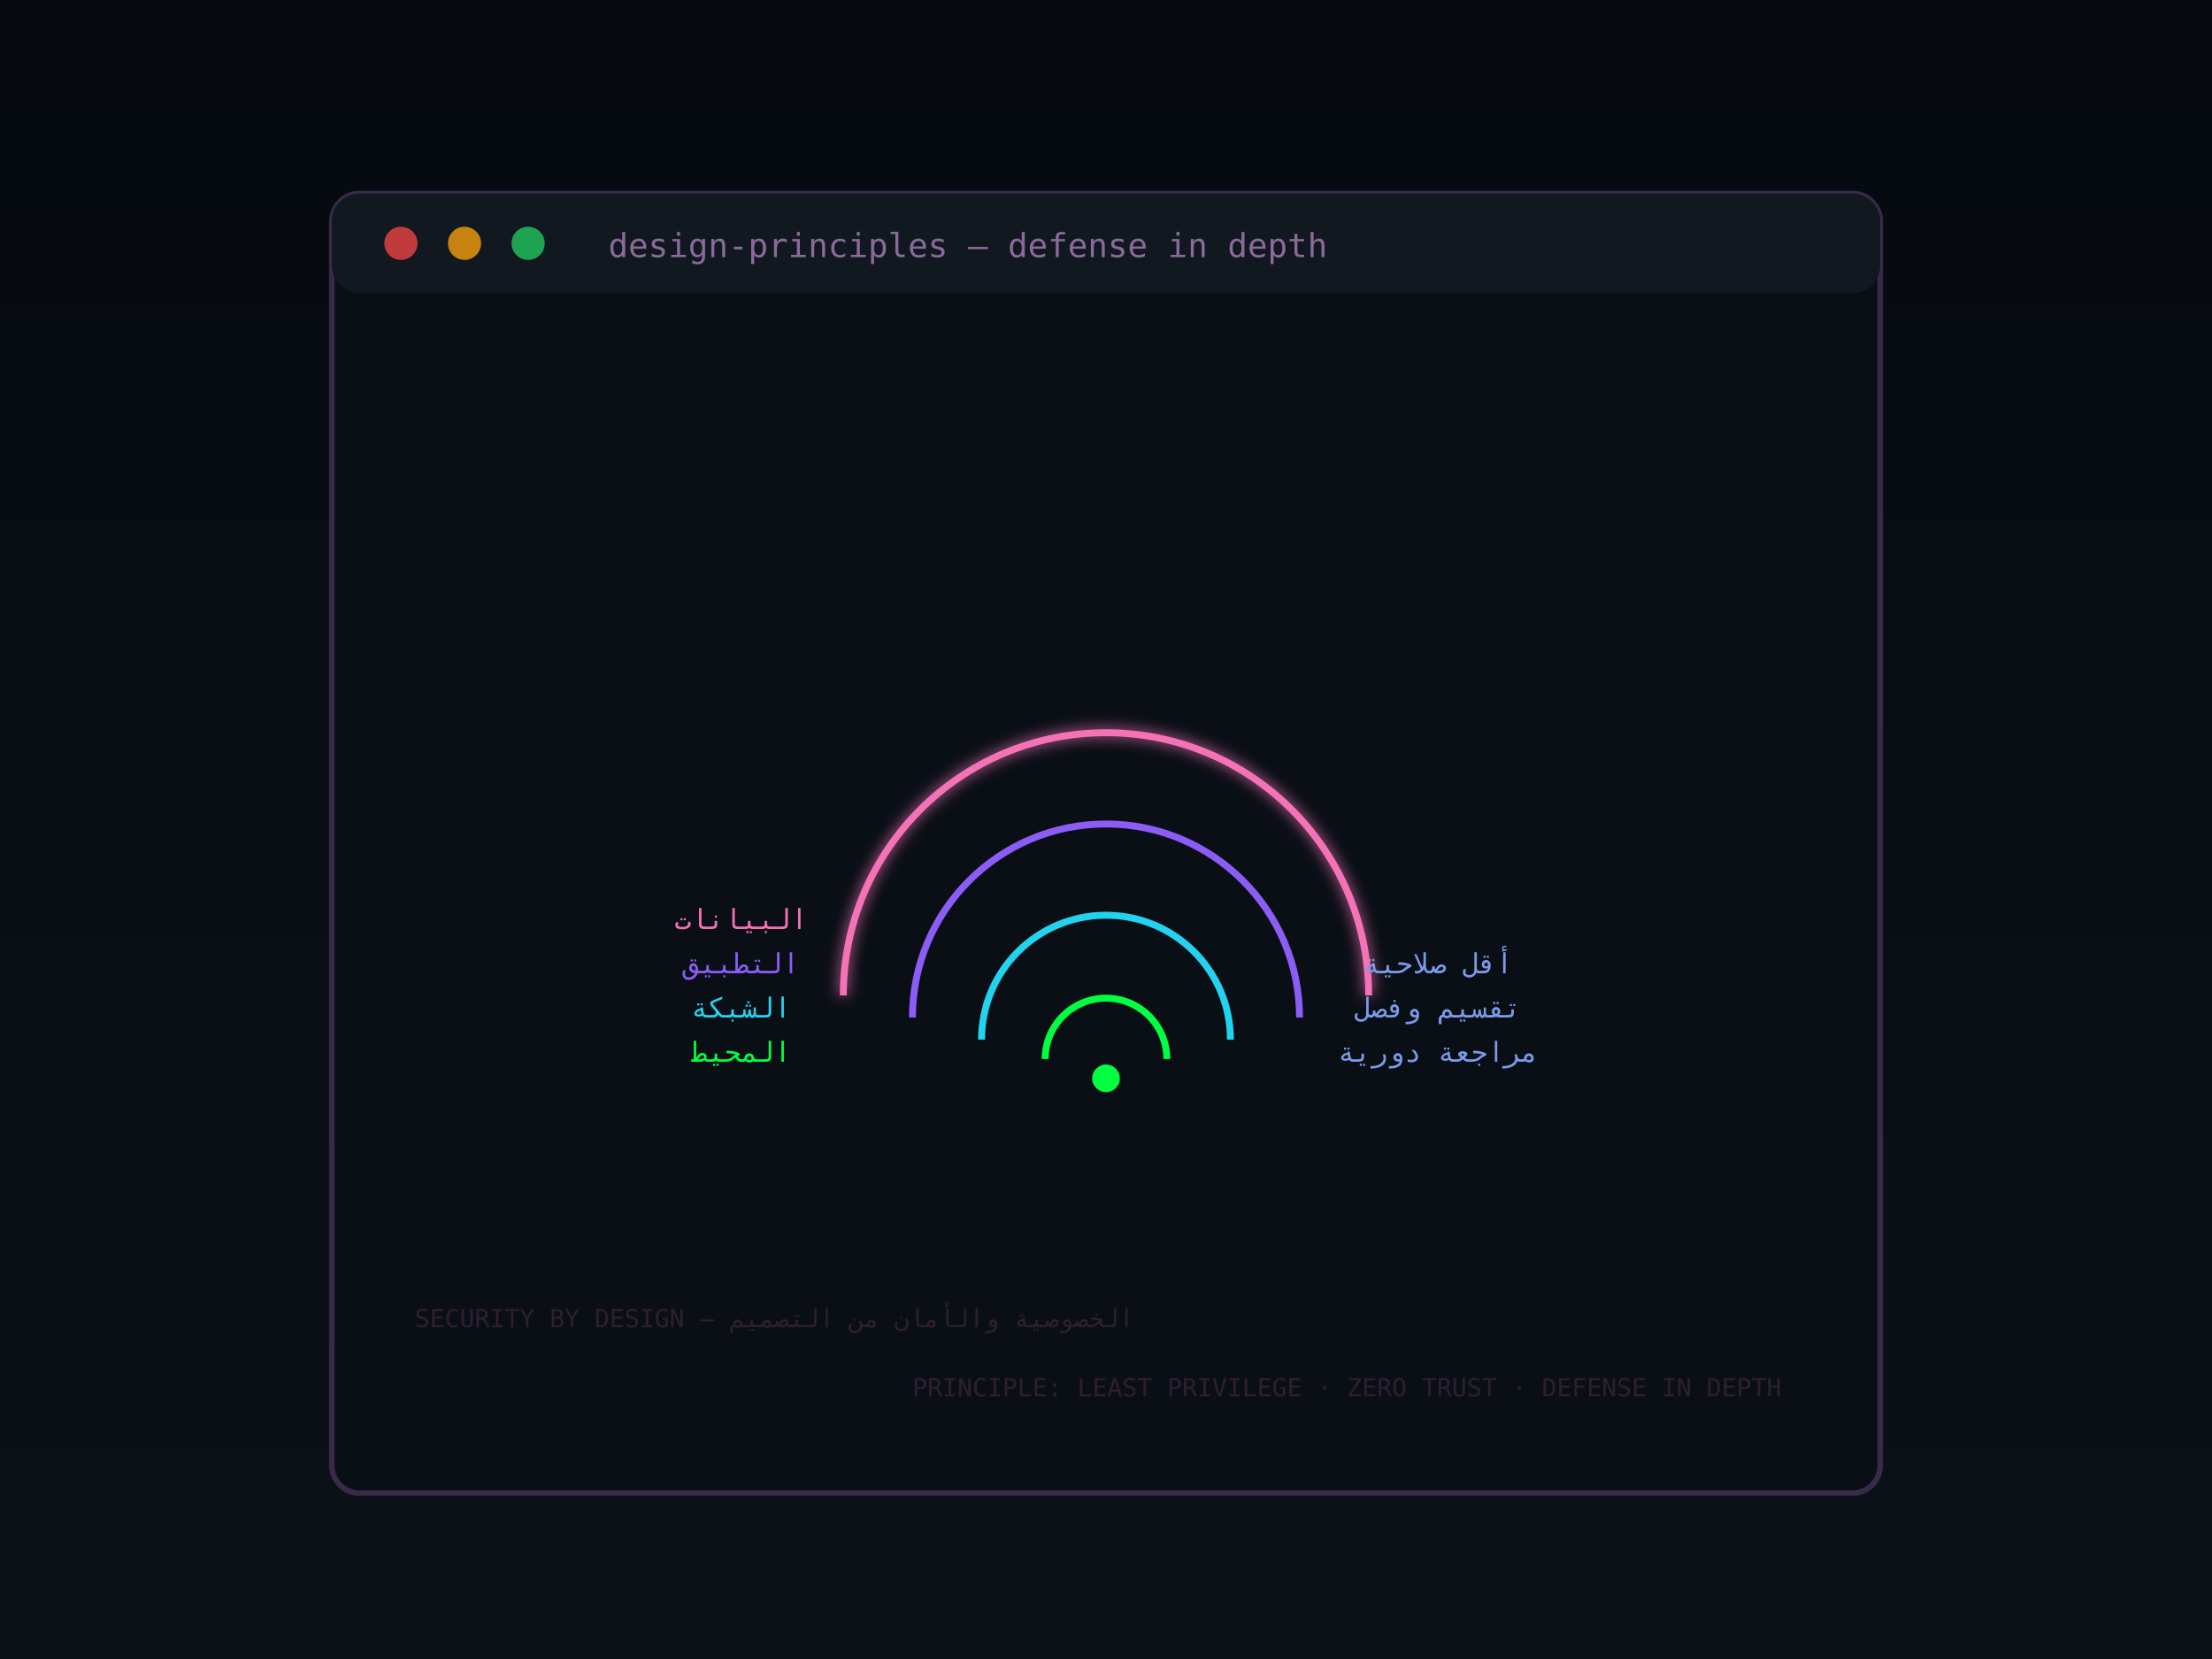
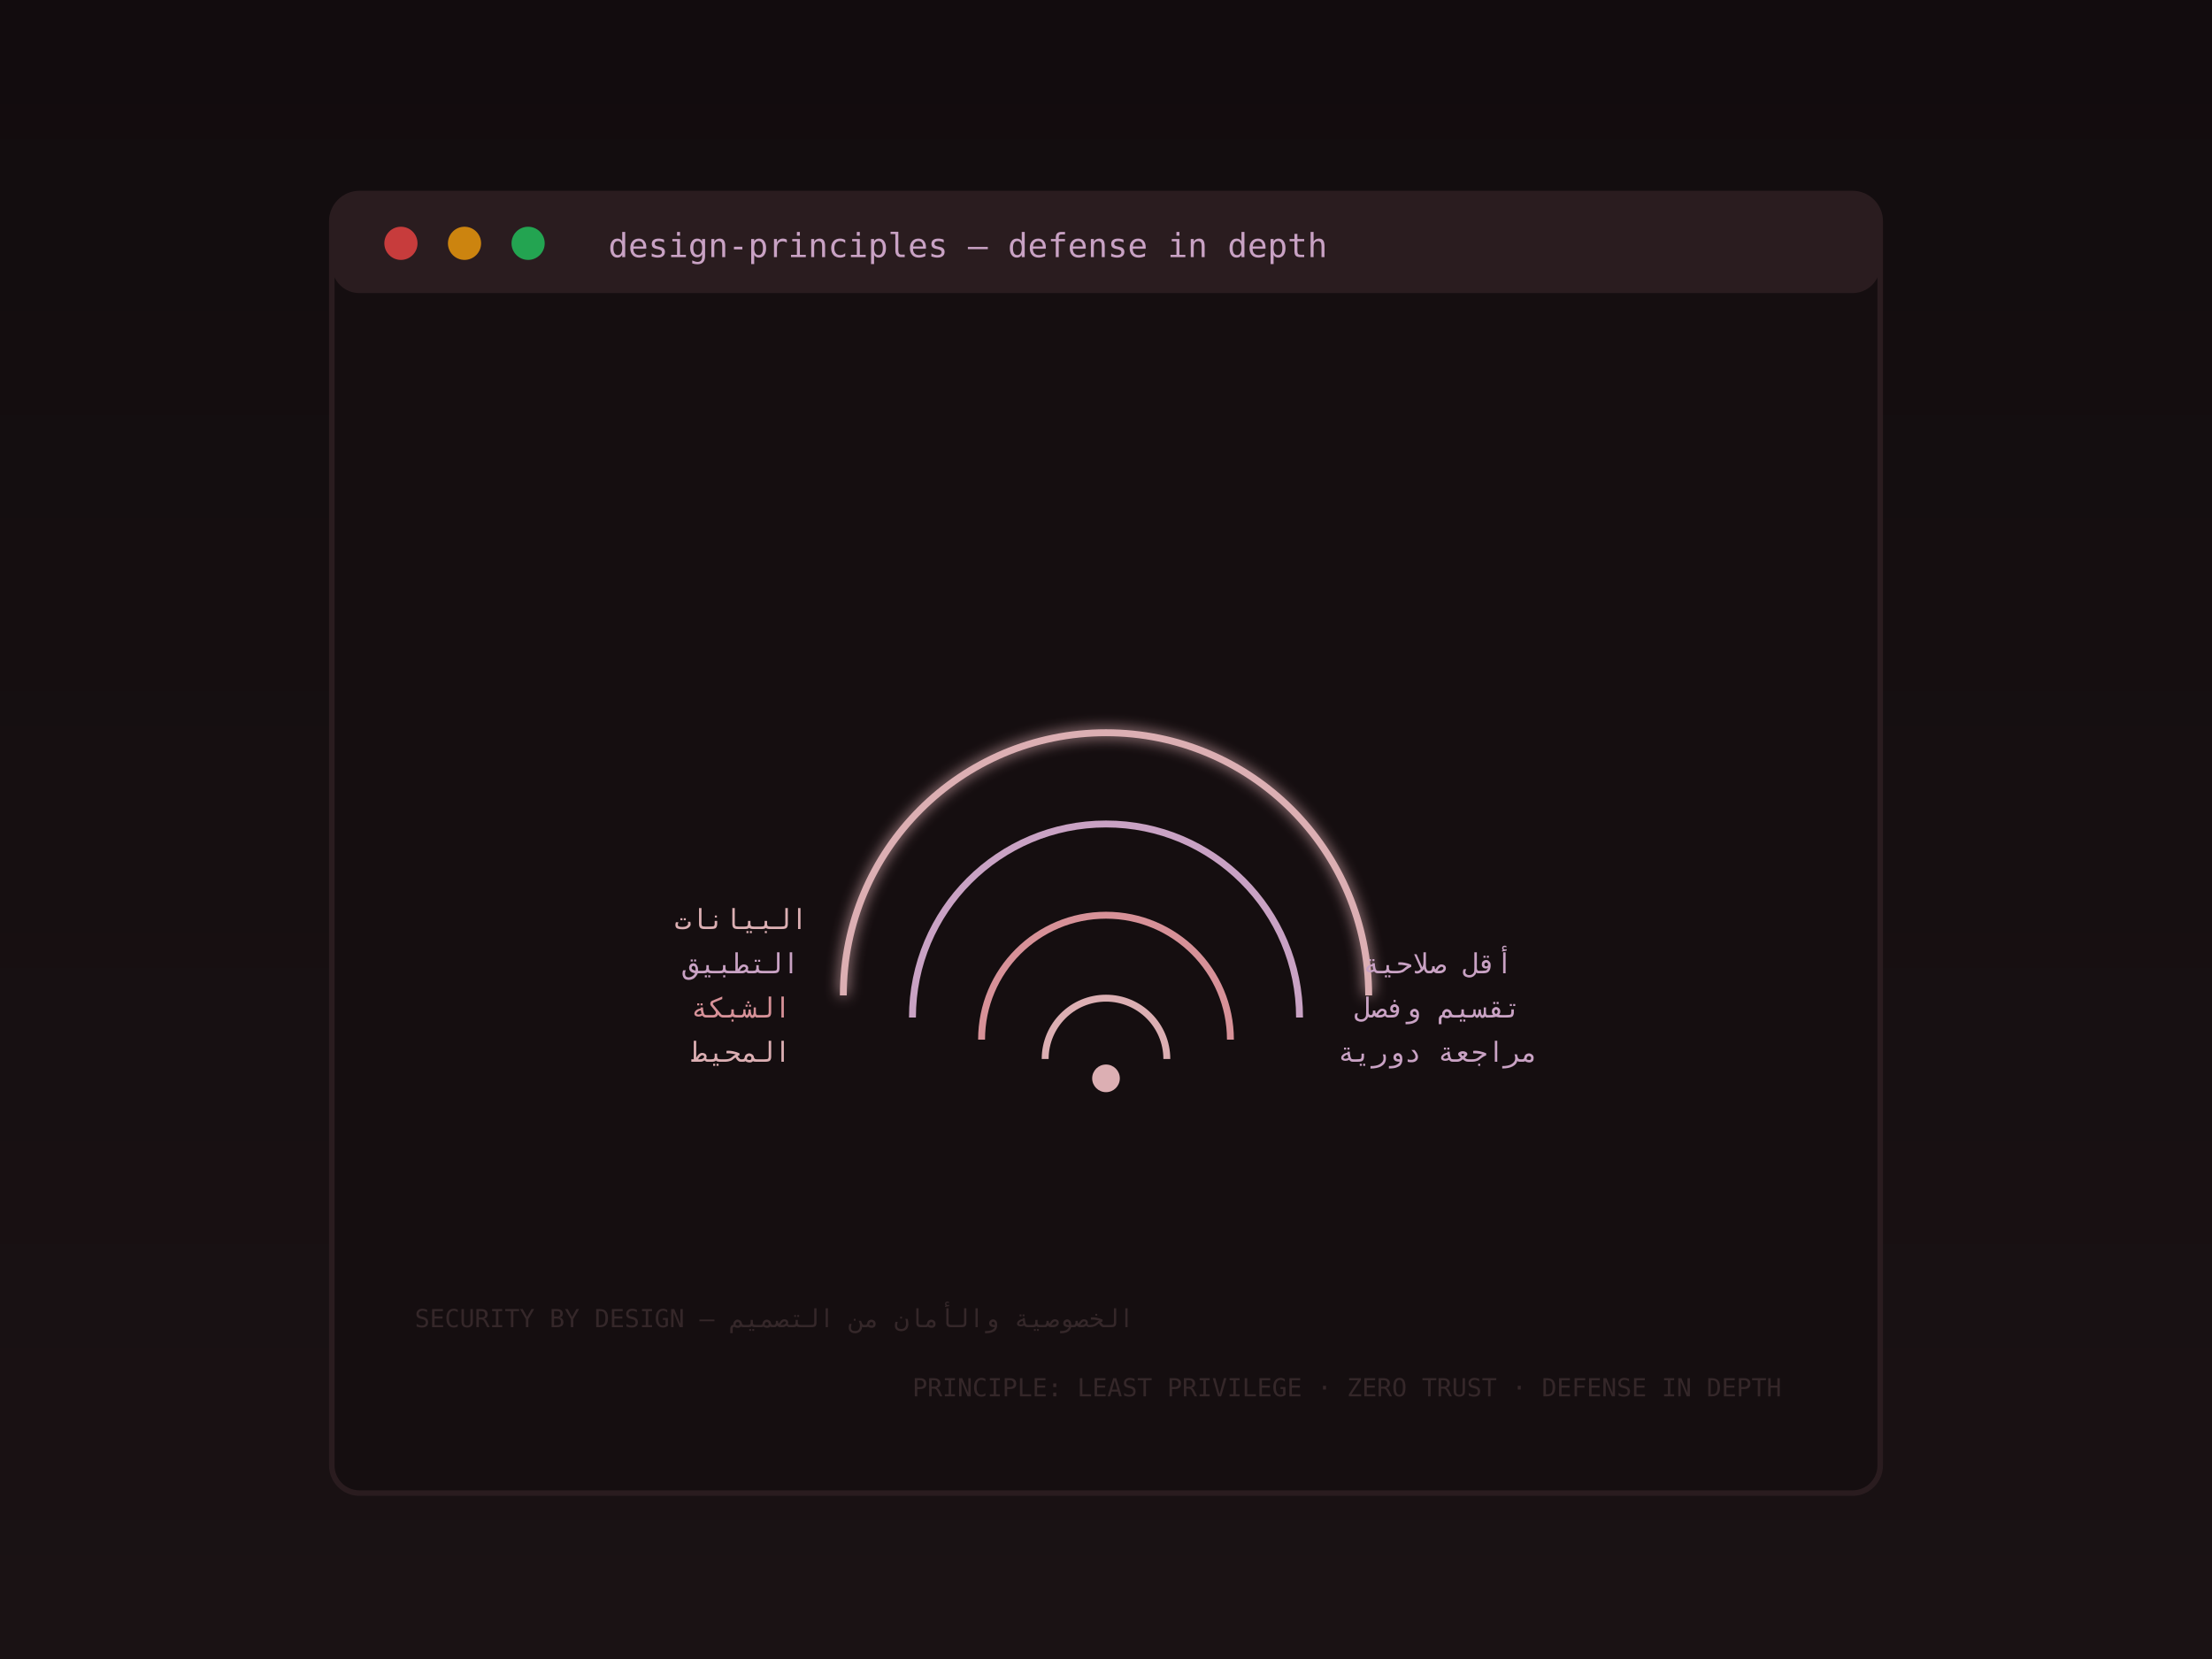
<svg xmlns="http://www.w3.org/2000/svg" viewBox="0 0 800 600">
  <defs>
    <linearGradient id="bgDES" x1="0" y1="0" x2="0" y2="1">
-       <stop offset="0" stop-color="#060a10" />
-       <stop offset="1" stop-color="#0a1218" />
+       <stop offset="0" stop-color="#120c0e" />
+       <stop offset="1" stop-color="#1a1214" />
    </linearGradient>
    <filter id="gD1">
      <feGaussianBlur stdDeviation="2.5" result="b" />
      <feMerge>
        <feMergeNode in="b" />
        <feMergeNode in="SourceGraphic" />
      </feMerge>
    </filter>
  </defs>
  <rect width="800" height="600" fill="url(#bgDES)" />
-   <rect x="120" y="70" width="560" height="470" rx="10" fill="#0a0f16" stroke="#3a2a4a" stroke-width="2" />
-   <rect x="120" y="70" width="560" height="36" rx="10" fill="#111820" />
+   <rect x="120" y="70" width="560" height="470" rx="10" fill="#150e10" stroke="#2a1c1f" stroke-width="2" />
+   <rect x="120" y="70" width="560" height="36" rx="10" fill="#2a1c1f" />
  <circle cx="145" cy="88" r="6" fill="#ef4444" opacity="0.8" />
  <circle cx="168" cy="88" r="6" fill="#f59e0b" opacity="0.8" />
  <circle cx="191" cy="88" r="6" fill="#22c55e" opacity="0.8" />
-   <text x="220" y="93" font-family="monospace" font-size="12" fill="#8a6a9a">design-principles — defense in depth</text>
-   <path d="M400 390 m-95-30 a95 95 0 1 1 190 0" fill="none" stroke="#f472b6" stroke-width="2.5" filter="url(#gD1)" />
-   <path d="M400 390 m-70-22 a70 70 0 1 1 140 0" fill="none" stroke="#8b5cf6" stroke-width="2.5" />
-   <path d="M400 390 m-45-14 a45 45 0 1 1 90 0" fill="none" stroke="#22d3ee" stroke-width="2.5" />
-   <path d="M400 390 m-22-7 a22 22 0 1 1 44 0" fill="none" stroke="#00ff41" stroke-width="2.5" />
-   <circle cx="400" cy="390" r="5" fill="#00ff41" />
-   <text x="268" y="336" font-family="monospace" font-size="10" fill="#f472b6" text-anchor="middle">البيانات</text>
-   <text x="268" y="352" font-family="monospace" font-size="10" fill="#8b5cf6" text-anchor="middle">التطبيق</text>
-   <text x="268" y="368" font-family="monospace" font-size="10" fill="#22d3ee" text-anchor="middle">الشبكة</text>
-   <text x="268" y="384" font-family="monospace" font-size="10" fill="#00ff41" text-anchor="middle">المحيط</text>
-   <text x="520" y="352" font-family="monospace" font-size="10" fill="#7a9aea" text-anchor="middle">أقل صلاحية</text>
-   <text x="520" y="368" font-family="monospace" font-size="10" fill="#7a9aea" text-anchor="middle">تقسيم وفصل</text>
-   <text x="520" y="384" font-family="monospace" font-size="10" fill="#7a9aea" text-anchor="middle">مراجعة دورية</text>
-   <g font-family="monospace" font-size="9" fill="#f472b6" opacity="0.16">
+   <text x="220" y="93" font-family="monospace" font-size="12" fill="#c9a2c4">design-principles — defense in depth</text>
+   <path d="M400 390 m-95-30 a95 95 0 1 1 190 0" fill="none" stroke="#dcafb3" stroke-width="2.5" filter="url(#gD1)" />
+   <path d="M400 390 m-70-22 a70 70 0 1 1 140 0" fill="none" stroke="#c9a2c4" stroke-width="2.5" />
+   <path d="M400 390 m-45-14 a45 45 0 1 1 90 0" fill="none" stroke="#d79198" stroke-width="2.5" />
+   <path d="M400 390 m-22-7 a22 22 0 1 1 44 0" fill="none" stroke="#dcafb3" stroke-width="2.5" />
+   <circle cx="400" cy="390" r="5" fill="#dcafb3" />
+   <text x="268" y="336" font-family="monospace" font-size="10" fill="#dcafb3" text-anchor="middle">البيانات</text>
+   <text x="268" y="352" font-family="monospace" font-size="10" fill="#c9a2c4" text-anchor="middle">التطبيق</text>
+   <text x="268" y="368" font-family="monospace" font-size="10" fill="#d79198" text-anchor="middle">الشبكة</text>
+   <text x="268" y="384" font-family="monospace" font-size="10" fill="#dcafb3" text-anchor="middle">المحيط</text>
+   <text x="520" y="352" font-family="monospace" font-size="10" fill="#c9a2c4" text-anchor="middle">أقل صلاحية</text>
+   <text x="520" y="368" font-family="monospace" font-size="10" fill="#c9a2c4" text-anchor="middle">تقسيم وفصل</text>
+   <text x="520" y="384" font-family="monospace" font-size="10" fill="#c9a2c4" text-anchor="middle">مراجعة دورية</text>
+   <g font-family="monospace" font-size="9" fill="#dcafb3" opacity="0.16">
    <text x="150" y="480">SECURITY BY DESIGN — الخصوصية والأمان من التصميم</text>
    <text x="330" y="505">PRINCIPLE: LEAST PRIVILEGE · ZERO TRUST · DEFENSE IN DEPTH</text>
  </g>
</svg>
